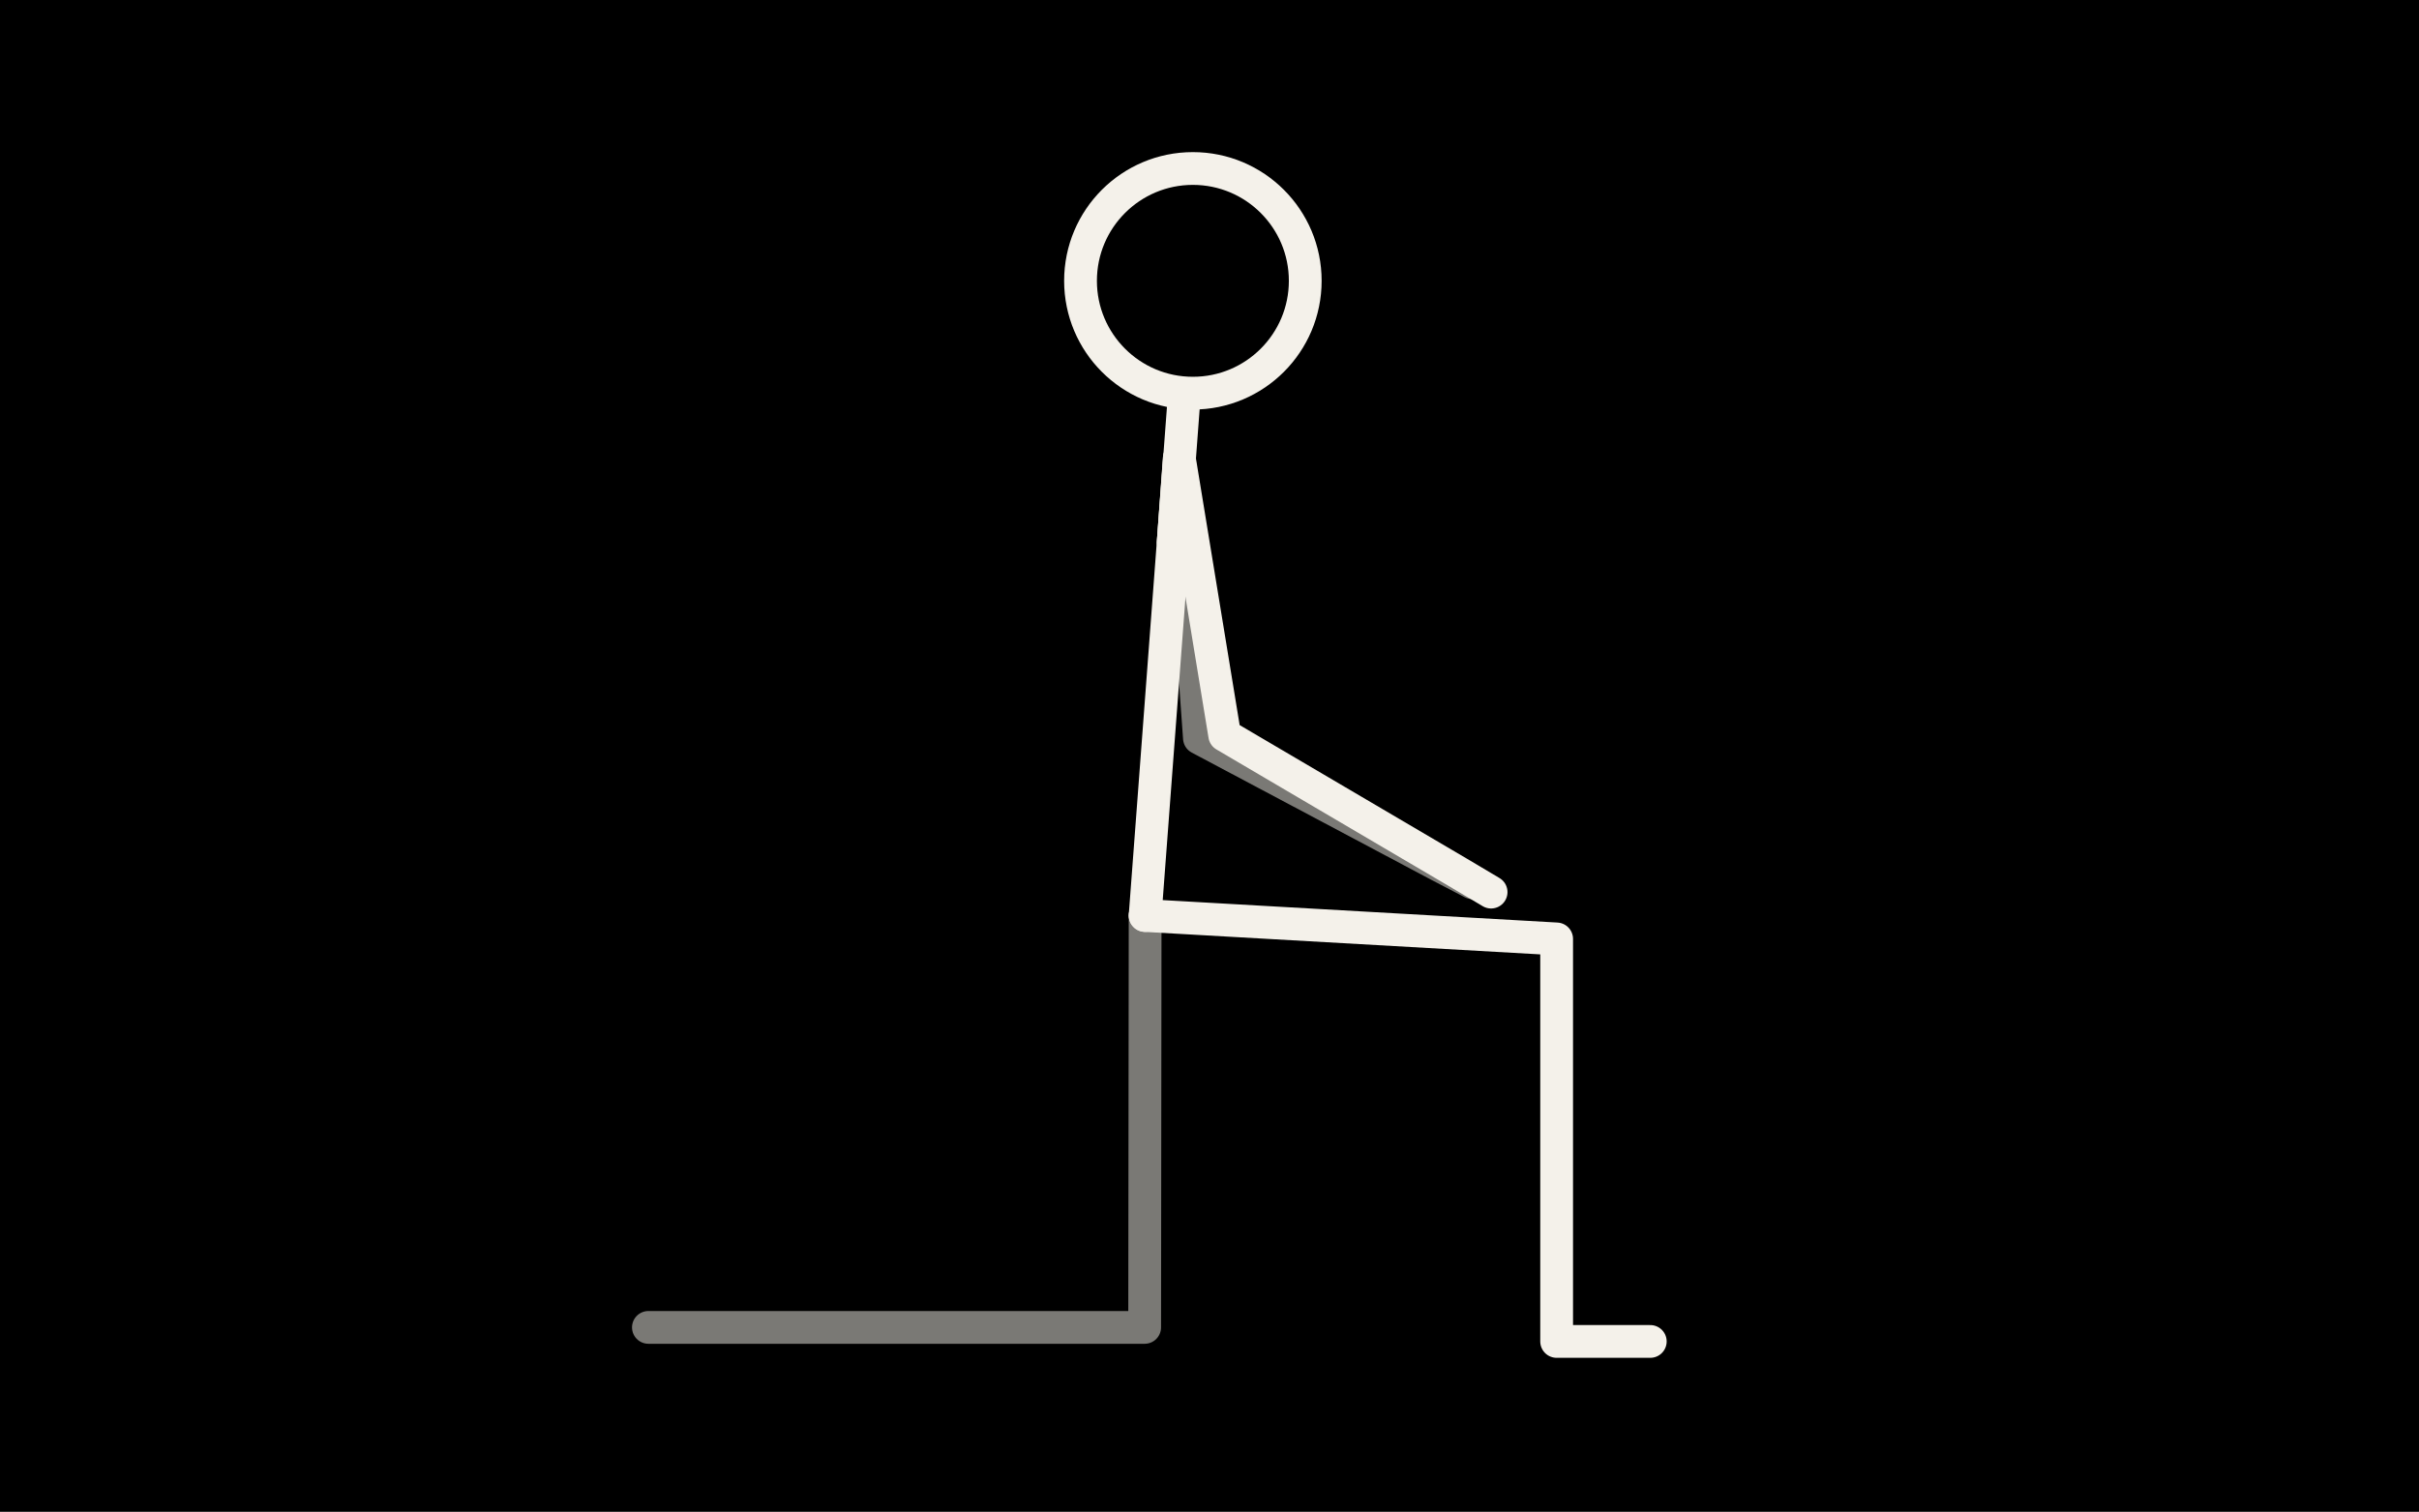
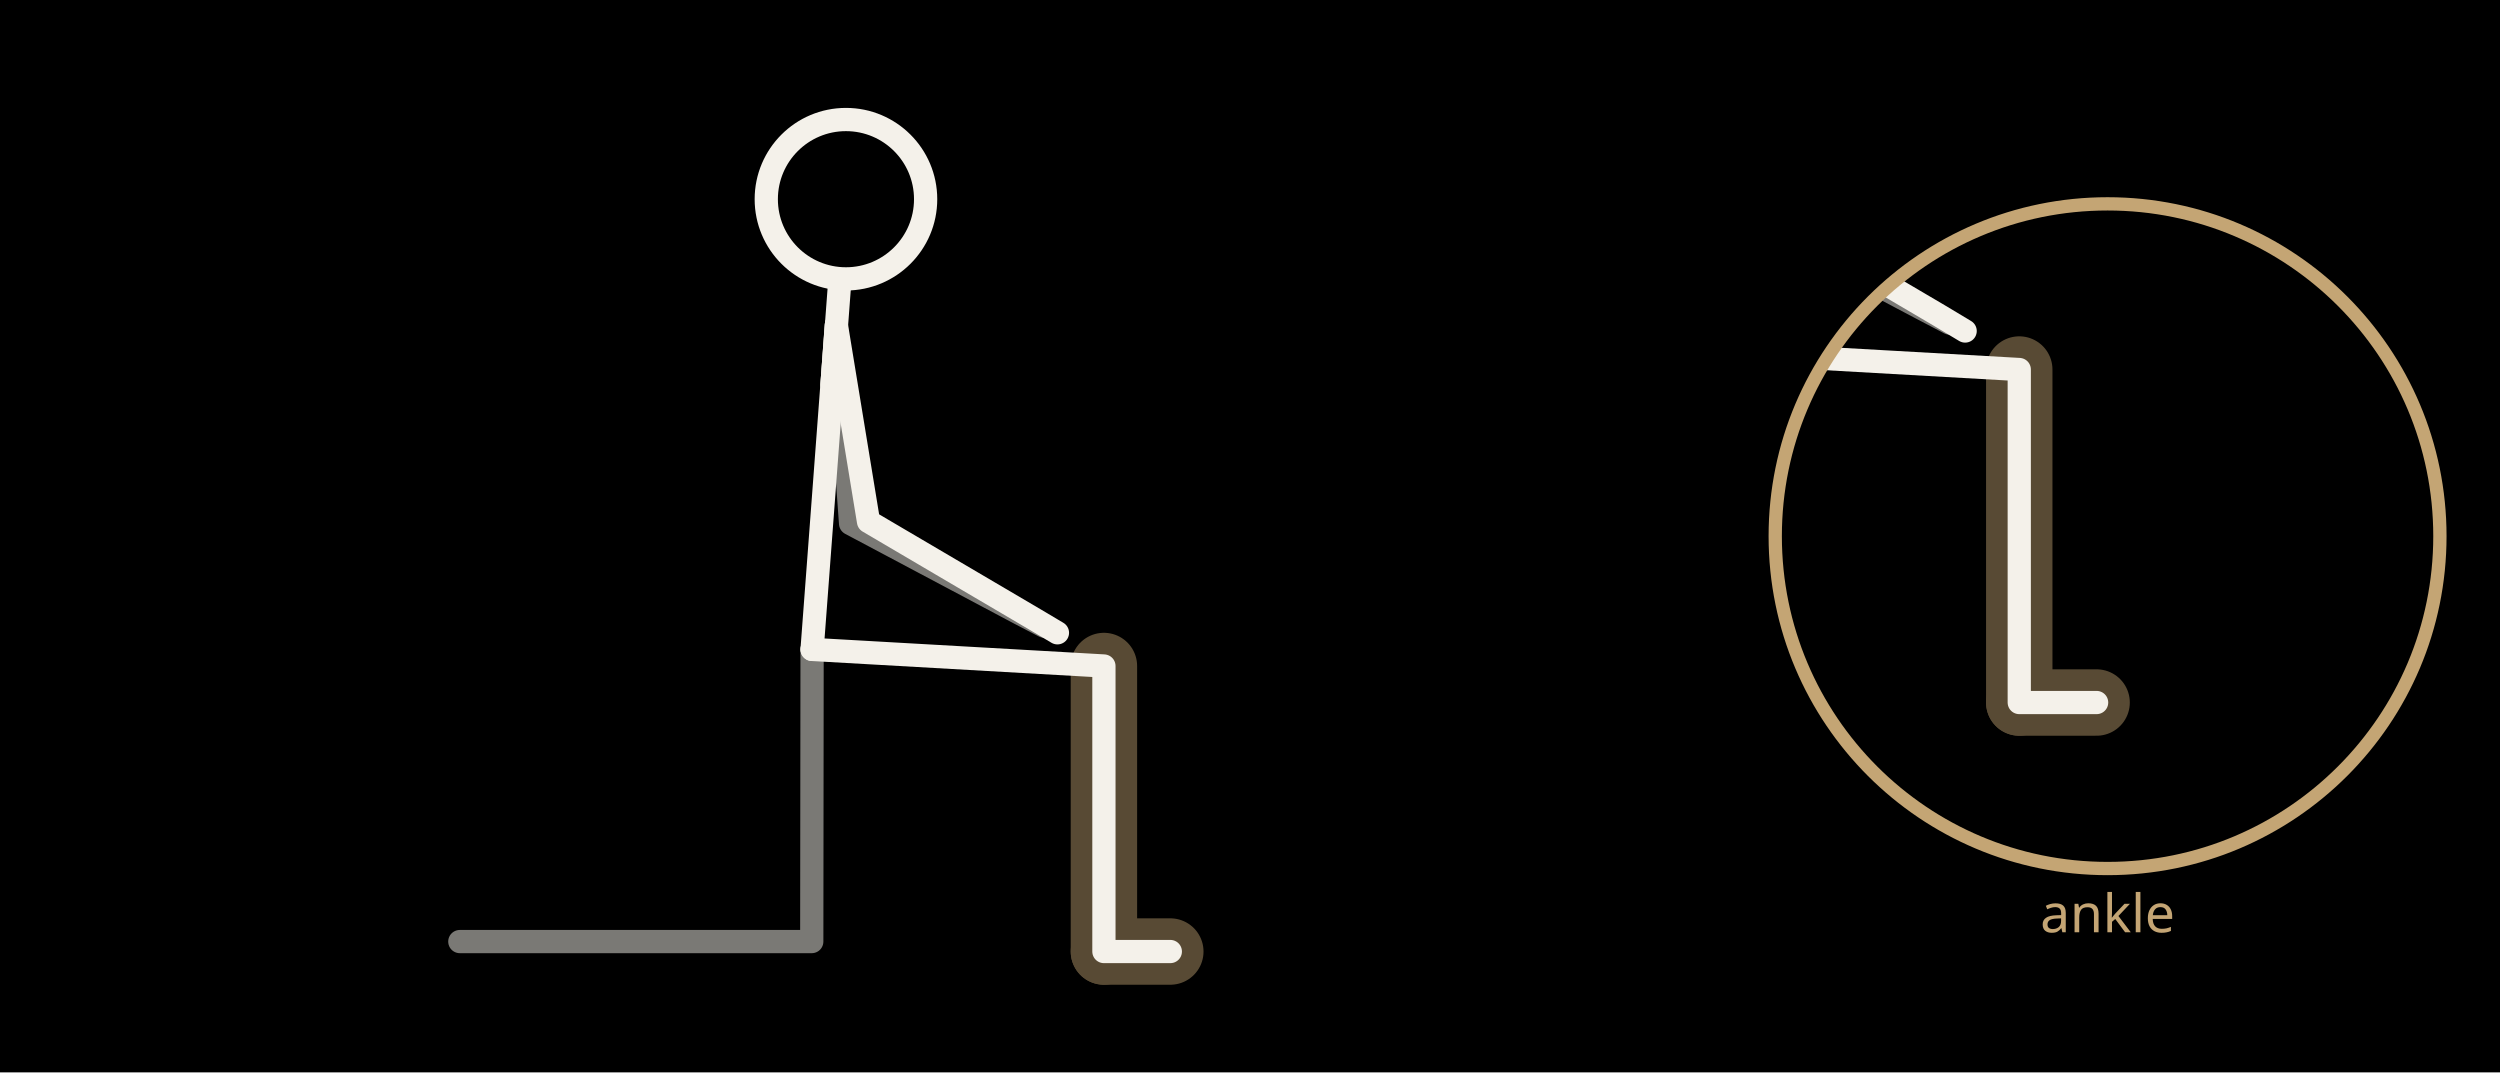
- <svg xmlns="http://www.w3.org/2000/svg" viewBox="-262.5 -286.6 516.7 323" role="img" aria-label="Ankle rocks">
-   <rect x="-262.5" y="-286.6" width="516.7" height="323" fill="#000" />
+ <svg xmlns="http://www.w3.org/2000/svg" viewBox="-262.5 -286.6 753 323" role="img" aria-label="Ankle rocks">
+   <rect x="-262.5" y="-286.6" width="753" height="323" fill="#000" />
  <g fill="none" stroke="#f4f1ea" stroke-width="7" stroke-linecap="round" stroke-linejoin="round">
+     <g stroke="#c4a574" stroke-width="20" opacity="0.45">
+       <polyline points="70,-86 70,0">
+         <animate attributeName="points" values="70,-86 70,0;70,-86 70,0;70.5,-86 70,0;72.3,-86 70,0;75,-85.9 70,0;78.7,-85.6 70,0;83,-85 70,0;87.8,-84.1 70,0;92.9,-82.9 70,0;98,-81.3 70,0;102.8,-79.5 70,0;107.1,-77.6 70,0;110.7,-75.7 70,0;113.4,-74.2 70,0;115.1,-73.2 70,0;115.6,-72.9 70,0;115.6,-72.9 70,0;115.1,-73.2 70,0;113.4,-74.2 70,0;110.7,-75.7 70,0;107.1,-77.6 70,0;102.8,-79.5 70,0;98,-81.3 70,0;92.9,-82.9 70,0;87.8,-84.1 70,0;83,-85 70,0;78.7,-85.6 70,0;75,-85.9 70,0;72.3,-86 70,0;70.5,-86 70,0;70,-86 70,0" dur="3.1s" repeatCount="indefinite" calcMode="linear" keyTimes="0;0.161;0.184;0.207;0.23;0.254;0.277;0.299;0.323;0.346;0.369;0.392;0.415;0.438;0.461;0.484;0.677;0.701;0.724;0.747;0.77;0.793;0.816;0.839;0.862;0.885;0.908;0.931;0.954;0.977;1" />
+       </polyline>
+       <polyline points="70,0 90,0">
+         <animate attributeName="points" values="70,0 90,0;70,0 90,0;70,0 90,0;70,0 90,0;70,0 90,0;70,0 90,0;70,0 90,0;70,0 90,0;70,0 90,0;70,0 90,0;70,0 90,0;70,0 90,0;70,0 90,0;70,0 90,0;70,0 90,0;70,0 90,0;70,0 90,0;70,0 90,0;70,0 90,0;70,0 90,0;70,0 90,0;70,0 90,0;70,0 90,0;70,0 90,0;70,0 90,0;70,0 90,0;70,0 90,0;70,0 90,0;70,0 90,0;70,0 90,0;70,0 90,0" dur="3.1s" repeatCount="indefinite" calcMode="linear" keyTimes="0;0.161;0.184;0.207;0.23;0.254;0.277;0.299;0.323;0.346;0.369;0.392;0.415;0.438;0.461;0.484;0.677;0.701;0.724;0.747;0.77;0.793;0.816;0.839;0.862;0.885;0.908;0.931;0.954;0.977;1" />
+       </polyline>
+     </g>
    <polyline points="-17.9,-91 -17.9,-91 -18,-3 -104,-3 -124,-3" opacity="0.5">
      <animate attributeName="points" values="-17.9,-91 -17.9,-91 -18,-3 -104,-3 -124,-3;-17.9,-91 -17.9,-91 -18,-3 -104,-3 -124,-3;-17.3,-90.8 -17.3,-90.8 -18,-2.8 -104,-3 -124,-3;-15.6,-90.4 -15.6,-90.4 -18,-2.4 -104,-3 -124,-3;-12.9,-89.6 -12.9,-89.6 -18,-1.8 -104,-3 -124,-3;-9.3,-88.6 -9.3,-88.6 -18,-1 -104,-3 -124,-3;-5,-87.4 -5,-87.4 -18,-0.4 -104,-3 -124,-3;-0.1,-86 -0.1,-86 -18,0.1 -104,-3 -124,-3;4.9,-84.6 4.9,-84.6 -18.1,0.3 -104,-3 -124,-3;10,-83.2 10,-83.2 -18,0.2 -104,-3 -124,-3;14.9,-81.8 14.9,-81.8 -18,-0.2 -104,-3 -124,-3;19.2,-80.6 19.2,-80.6 -18,-0.9 -104,-3 -124,-3;22.8,-79.6 22.8,-79.6 -18,-1.6 -104,-3 -124,-3;25.5,-78.8 25.5,-78.8 -18,-2.3 -104,-3 -124,-3;27.2,-78.4 27.2,-78.4 -18,-2.9 -104,-3 -124,-3;27.8,-78.2 27.8,-78.2 -18,-3 -104,-3 -124,-3;27.8,-78.2 27.8,-78.2 -18,-3 -104,-3 -124,-3;27.2,-78.4 27.2,-78.4 -18,-2.9 -104,-3 -124,-3;25.5,-78.8 25.5,-78.8 -18,-2.3 -104,-3 -124,-3;22.8,-79.6 22.8,-79.6 -18,-1.6 -104,-3 -124,-3;19.2,-80.6 19.2,-80.6 -18,-0.9 -104,-3 -124,-3;14.9,-81.8 14.9,-81.8 -18,-0.2 -104,-3 -124,-3;10,-83.2 10,-83.2 -18,0.2 -104,-3 -124,-3;5,-84.6 5,-84.6 -18.1,0.3 -104,-3 -124,-3;-0.1,-86 -0.1,-86 -18,0.1 -104,-3 -124,-3;-5,-87.4 -5,-87.4 -18,-0.4 -104,-3 -124,-3;-9.3,-88.6 -9.3,-88.6 -18,-1 -104,-3 -124,-3;-12.9,-89.6 -12.9,-89.6 -18,-1.8 -104,-3 -124,-3;-15.6,-90.4 -15.6,-90.4 -18,-2.4 -104,-3 -124,-3;-17.3,-90.8 -17.3,-90.8 -18,-2.8 -104,-3 -124,-3;-17.9,-91 -17.9,-91 -18,-3 -104,-3 -124,-3" dur="3.1s" repeatCount="indefinite" calcMode="linear" keyTimes="0;0.161;0.184;0.207;0.23;0.254;0.277;0.299;0.323;0.346;0.369;0.392;0.415;0.438;0.461;0.484;0.677;0.701;0.724;0.747;0.77;0.793;0.816;0.839;0.862;0.885;0.908;0.931;0.954;0.977;1" />
    </polyline>
    <polyline points="-11.9,-170.8 -10.6,-188.7 -6.3,-128.9 44.9,-101.7 52,-98" opacity="0.5">
      <animate attributeName="points" values="-11.9,-170.8 -10.6,-188.7 -6.3,-128.9 44.9,-101.7 52,-98;-11.9,-170.8 -10.6,-188.7 -6.3,-128.9 44.9,-101.7 52,-98;-11.3,-170.6 -10,-188.6 -5.8,-128.7 45.5,-101.6 52.6,-97.8;-9.7,-170.1 -8.3,-188.1 -4.1,-128.2 47.2,-101.1 54.3,-97.4;-6.9,-169.4 -5.6,-187.3 -1.3,-127.5 49.9,-100.3 57,-96.6;-3.3,-168.4 -2,-186.3 2.3,-126.5 53.5,-99.3 60.6,-95.5;1,-167.2 2.4,-185.1 6.6,-125.3 57.8,-98 64.9,-94.3;5.8,-165.8 7.2,-183.7 11.5,-123.9 62.7,-96.7 69.7,-92.9;10.9,-164.4 12.3,-182.3 16.6,-122.5 67.7,-95.2 74.8,-91.4;16,-163 17.4,-180.9 21.6,-121.1 72.8,-93.8 79.9,-90;20.8,-161.6 22.2,-179.5 26.5,-119.7 77.6,-92.4 84.7,-88.6;25.2,-160.4 26.5,-178.3 30.8,-118.5 82,-91.1 89,-87.4;28.8,-159.4 30.1,-177.3 34.4,-117.5 85.6,-90.1 92.6,-86.3;31.5,-158.6 32.9,-176.6 37.2,-116.7 88.3,-89.3 95.3,-85.5;33.2,-158.1 34.6,-176.1 38.9,-116.2 90,-88.8 97,-85.1;33.8,-158 35.1,-175.9 39.4,-116.1 90.5,-88.7 97.6,-84.9;33.8,-158 35.1,-175.9 39.4,-116.1 90.5,-88.7 97.6,-84.9;33.2,-158.1 34.6,-176.1 38.9,-116.2 90,-88.8 97,-85.1;31.5,-158.6 32.9,-176.6 37.2,-116.7 88.3,-89.3 95.3,-85.5;28.8,-159.4 30.1,-177.3 34.4,-117.5 85.6,-90.1 92.6,-86.3;25.2,-160.4 26.5,-178.3 30.8,-118.5 82,-91.1 89,-87.4;20.8,-161.6 22.2,-179.5 26.5,-119.7 77.6,-92.4 84.7,-88.6;16,-163 17.4,-180.9 21.6,-121.1 72.8,-93.8 79.9,-90;10.9,-164.4 12.3,-182.3 16.5,-122.5 67.7,-95.2 74.8,-91.4;5.8,-165.8 7.2,-183.7 11.5,-123.9 62.7,-96.7 69.7,-92.9;1,-167.2 2.4,-185.1 6.6,-125.3 57.8,-98 64.9,-94.3;-3.3,-168.4 -2,-186.3 2.3,-126.5 53.5,-99.3 60.6,-95.5;-6.9,-169.4 -5.6,-187.3 -1.3,-127.5 49.9,-100.3 57,-96.6;-9.7,-170.1 -8.3,-188.1 -4.1,-128.2 47.2,-101.1 54.3,-97.4;-11.3,-170.6 -10,-188.6 -5.8,-128.7 45.5,-101.6 52.6,-97.8;-11.9,-170.8 -10.6,-188.7 -6.3,-128.9 44.9,-101.7 52,-98" dur="3.1s" repeatCount="indefinite" calcMode="linear" keyTimes="0;0.161;0.184;0.207;0.23;0.254;0.277;0.299;0.323;0.346;0.369;0.392;0.415;0.438;0.461;0.484;0.677;0.701;0.724;0.747;0.77;0.793;0.816;0.839;0.862;0.885;0.908;0.931;0.954;0.977;1" />
    </polyline>
    <polyline points="-17.9,-91 -14.9,-130.9 -11.9,-170.8 -10.4,-190.7 -9.5,-202.7">
      <animate attributeName="points" values="-17.9,-91 -14.9,-130.9 -11.9,-170.8 -10.4,-190.7 -9.5,-202.7;-17.9,-91 -14.9,-130.9 -11.9,-170.8 -10.4,-190.7 -9.5,-202.7;-17.3,-90.8 -14.3,-130.7 -11.3,-170.6 -9.8,-190.6 -9,-202.5;-15.6,-90.4 -12.6,-130.3 -9.7,-170.1 -8.2,-190.1 -7.3,-202.1;-12.9,-89.6 -9.9,-129.5 -6.9,-169.4 -5.4,-189.3 -4.5,-201.3;-9.3,-88.6 -6.3,-128.5 -3.3,-168.4 -1.8,-188.3 -0.9,-200.3;-5,-87.4 -2,-127.3 1,-167.2 2.5,-187.1 3.4,-199.1;-0.1,-86 2.9,-125.9 5.8,-165.8 7.3,-185.7 8.2,-197.7;4.9,-84.6 7.9,-124.5 10.9,-164.4 12.4,-184.3 13.3,-196.3;10,-83.2 13,-123.1 16,-163 17.5,-182.9 18.4,-194.9;14.9,-81.8 17.8,-121.7 20.8,-161.6 22.3,-181.5 23.2,-193.5;19.2,-80.6 22.2,-120.5 25.2,-160.4 26.7,-180.3 27.6,-192.3;22.8,-79.6 25.8,-119.5 28.8,-159.4 30.3,-179.3 31.2,-191.3;25.5,-78.8 28.5,-118.7 31.5,-158.6 33,-178.6 33.9,-190.5;27.2,-78.4 30.2,-118.2 33.2,-158.1 34.7,-178.1 35.6,-190;27.8,-78.2 30.8,-118.1 33.8,-158 35.3,-177.9 36.2,-189.9;27.8,-78.2 30.8,-118.1 33.8,-158 35.3,-177.9 36.2,-189.9;27.2,-78.4 30.2,-118.2 33.2,-158.1 34.7,-178.1 35.6,-190;25.5,-78.8 28.5,-118.7 31.5,-158.6 33,-178.6 33.9,-190.5;22.8,-79.6 25.8,-119.5 28.8,-159.4 30.3,-179.3 31.2,-191.3;19.2,-80.6 22.2,-120.5 25.2,-160.4 26.7,-180.3 27.6,-192.3;14.9,-81.8 17.8,-121.7 20.8,-161.6 22.3,-181.5 23.2,-193.5;10,-83.2 13,-123.1 16,-163 17.5,-182.9 18.4,-194.9;5,-84.6 7.9,-124.5 10.9,-164.4 12.4,-184.3 13.3,-196.3;-0.1,-86 2.9,-125.9 5.8,-165.8 7.3,-185.7 8.2,-197.7;-5,-87.4 -2,-127.3 1,-167.2 2.5,-187.1 3.4,-199.1;-9.3,-88.6 -6.3,-128.5 -3.3,-168.4 -1.8,-188.3 -0.9,-200.3;-12.9,-89.6 -9.9,-129.5 -6.9,-169.4 -5.4,-189.3 -4.5,-201.3;-15.6,-90.4 -12.6,-130.3 -9.7,-170.1 -8.2,-190.1 -7.3,-202.1;-17.3,-90.8 -14.3,-130.7 -11.3,-170.6 -9.8,-190.6 -9,-202.5;-17.9,-91 -14.9,-130.9 -11.9,-170.8 -10.4,-190.7 -9.5,-202.7" dur="3.1s" repeatCount="indefinite" calcMode="linear" keyTimes="0;0.161;0.184;0.207;0.23;0.254;0.277;0.299;0.323;0.346;0.369;0.392;0.415;0.438;0.461;0.484;0.677;0.701;0.724;0.747;0.77;0.793;0.816;0.839;0.862;0.885;0.908;0.931;0.954;0.977;1" />
    </polyline>
    <circle cx="-7.7" cy="-226.6" r="24" fill="#000">
      <animate attributeName="cx" values="-7.7;-7.7;-7.2;-5.5;-2.7;0.9;5.2;10;15.1;20.2;25;29.4;33;35.7;37.4;38;38;37.4;35.7;33;29.4;25;20.2;15.1;10;5.2;0.9;-2.7;-5.5;-7.2;-7.7" dur="3.1s" repeatCount="indefinite" calcMode="linear" keyTimes="0;0.161;0.184;0.207;0.23;0.254;0.277;0.299;0.323;0.346;0.369;0.392;0.415;0.438;0.461;0.484;0.677;0.701;0.724;0.747;0.77;0.793;0.816;0.839;0.862;0.885;0.908;0.931;0.954;0.977;1" />
      <animate attributeName="cy" values="-226.6;-226.6;-226.5;-226;-225.2;-224.2;-223;-221.6;-220.2;-218.8;-217.4;-216.2;-215.2;-214.5;-214;-213.8;-213.8;-214;-214.5;-215.2;-216.2;-217.4;-218.8;-220.2;-221.6;-223;-224.2;-225.2;-226;-226.5;-226.6" dur="3.1s" repeatCount="indefinite" calcMode="linear" keyTimes="0;0.161;0.184;0.207;0.23;0.254;0.277;0.299;0.323;0.346;0.369;0.392;0.415;0.438;0.461;0.484;0.677;0.701;0.724;0.747;0.77;0.793;0.816;0.839;0.862;0.885;0.908;0.931;0.954;0.977;1" />
    </circle>
    <polyline points="-17.9,-91 -17.9,-91 70,-86 70,0 90,0">
      <animate attributeName="points" values="-17.9,-91 -17.9,-91 70,-86 70,0 90,0;-17.9,-91 -17.9,-91 70,-86 70,0 90,0;-17.3,-90.8 -17.3,-90.8 70.5,-86 70,0 90,0;-15.6,-90.4 -15.6,-90.4 72.3,-86 70,0 90,0;-12.9,-89.6 -12.9,-89.6 75,-85.9 70,0 90,0;-9.3,-88.6 -9.3,-88.6 78.7,-85.6 70,0 90,0;-5,-87.4 -5,-87.4 83,-85 70,0 90,0;-0.1,-86 -0.1,-86 87.8,-84.1 70,0 90,0;4.9,-84.6 4.9,-84.6 92.9,-82.9 70,0 90,0;10,-83.2 10,-83.2 98,-81.3 70,0 90,0;14.9,-81.8 14.9,-81.8 102.8,-79.5 70,0 90,0;19.2,-80.6 19.2,-80.6 107.1,-77.6 70,0 90,0;22.8,-79.6 22.8,-79.6 110.7,-75.7 70,0 90,0;25.5,-78.8 25.5,-78.8 113.4,-74.2 70,0 90,0;27.2,-78.4 27.2,-78.4 115.1,-73.2 70,0 90,0;27.8,-78.2 27.8,-78.2 115.6,-72.9 70,0 90,0;27.8,-78.2 27.8,-78.2 115.6,-72.9 70,0 90,0;27.2,-78.4 27.2,-78.4 115.1,-73.2 70,0 90,0;25.5,-78.8 25.5,-78.8 113.4,-74.2 70,0 90,0;22.8,-79.6 22.8,-79.6 110.7,-75.7 70,0 90,0;19.2,-80.6 19.2,-80.6 107.1,-77.6 70,0 90,0;14.9,-81.8 14.9,-81.8 102.8,-79.5 70,0 90,0;10,-83.2 10,-83.2 98,-81.3 70,0 90,0;5,-84.6 5,-84.6 92.9,-82.9 70,0 90,0;-0.1,-86 -0.1,-86 87.8,-84.1 70,0 90,0;-5,-87.4 -5,-87.4 83,-85 70,0 90,0;-9.3,-88.6 -9.3,-88.6 78.7,-85.6 70,0 90,0;-12.9,-89.6 -12.9,-89.6 75,-85.9 70,0 90,0;-15.6,-90.4 -15.6,-90.4 72.3,-86 70,0 90,0;-17.3,-90.8 -17.3,-90.8 70.5,-86 70,0 90,0;-17.9,-91 -17.9,-91 70,-86 70,0 90,0" dur="3.1s" repeatCount="indefinite" calcMode="linear" keyTimes="0;0.161;0.184;0.207;0.23;0.254;0.277;0.299;0.323;0.346;0.369;0.392;0.415;0.438;0.461;0.484;0.677;0.701;0.724;0.747;0.77;0.793;0.816;0.839;0.862;0.885;0.908;0.931;0.954;0.977;1" />
    </polyline>
    <polyline points="-11.9,-170.8 -10.6,-188.7 -0.9,-129.5 49.1,-100.1 56,-96">
      <animate attributeName="points" values="-11.9,-170.8 -10.6,-188.7 -0.9,-129.5 49.1,-100.1 56,-96;-11.9,-170.8 -10.6,-188.7 -0.9,-129.5 49.1,-100.1 56,-96;-11.3,-170.6 -10,-188.6 -0.3,-129.4 49.7,-99.9 56.6,-95.8;-9.7,-170.1 -8.3,-188.1 1.4,-128.9 51.4,-99.4 58.3,-95.4;-6.9,-169.4 -5.6,-187.3 4.1,-128.1 54.1,-98.6 61,-94.6;-3.3,-168.4 -2,-186.3 7.8,-127.1 57.7,-97.6 64.6,-93.5;1,-167.2 2.4,-185.1 12.1,-125.9 62,-96.4 68.9,-92.3;5.8,-165.8 7.2,-183.7 16.9,-124.5 66.8,-95 73.7,-90.9;10.9,-164.4 12.3,-182.3 22,-123.1 71.9,-93.5 78.8,-89.4;16,-163 17.4,-180.9 27.1,-121.7 77,-92.1 83.9,-88;20.8,-161.6 22.2,-179.5 32,-120.4 81.8,-90.7 88.7,-86.6;25.2,-160.4 26.5,-178.3 36.3,-119.1 86.1,-89.5 93,-85.4;28.8,-159.4 30.1,-177.3 39.9,-118.1 89.8,-88.4 96.6,-84.3;31.5,-158.6 32.9,-176.6 42.7,-117.4 92.5,-87.6 99.3,-83.5;33.2,-158.1 34.6,-176.1 44.4,-116.9 94.2,-87.2 101,-83.1;33.8,-158 35.1,-175.9 44.9,-116.7 94.7,-87 101.6,-82.9;33.8,-158 35.1,-175.9 44.9,-116.7 94.7,-87 101.6,-82.9;33.2,-158.1 34.6,-176.1 44.4,-116.9 94.2,-87.2 101,-83.1;31.5,-158.6 32.9,-176.6 42.7,-117.4 92.5,-87.6 99.3,-83.5;28.8,-159.4 30.1,-177.3 39.9,-118.1 89.8,-88.4 96.6,-84.3;25.2,-160.4 26.5,-178.3 36.3,-119.1 86.1,-89.5 93,-85.4;20.8,-161.6 22.2,-179.5 32,-120.4 81.8,-90.7 88.7,-86.6;16,-163 17.4,-180.9 27.1,-121.7 77,-92.1 83.9,-88;10.9,-164.4 12.3,-182.3 22,-123.1 71.9,-93.5 78.8,-89.4;5.8,-165.8 7.2,-183.7 16.9,-124.5 66.8,-95 73.7,-90.9;1,-167.2 2.4,-185.1 12.1,-125.9 62,-96.4 68.9,-92.3;-3.3,-168.4 -2,-186.3 7.8,-127.1 57.7,-97.6 64.6,-93.5;-6.9,-169.4 -5.6,-187.3 4.1,-128.1 54.1,-98.6 61,-94.6;-9.7,-170.1 -8.3,-188.1 1.4,-128.9 51.4,-99.4 58.3,-95.4;-11.3,-170.6 -10,-188.6 -0.3,-129.4 49.7,-99.9 56.6,-95.8;-11.9,-170.8 -10.6,-188.7 -0.9,-129.5 49.1,-100.1 56,-96" dur="3.1s" repeatCount="indefinite" calcMode="linear" keyTimes="0;0.161;0.184;0.207;0.23;0.254;0.277;0.299;0.323;0.346;0.369;0.392;0.415;0.438;0.461;0.484;0.677;0.701;0.724;0.747;0.77;0.793;0.816;0.839;0.862;0.885;0.908;0.931;0.954;0.977;1" />
    </polyline>
+     <clipPath id="focus-ankle-rocks">
+       <circle cx="372.3" cy="-125.1" r="100.1" />
+     </clipPath>
+     <g clip-path="url(#focus-ankle-rocks)">
+       <circle cx="372.3" cy="-125.1" r="100.1" fill="#000" stroke="none" />
+       <g stroke="#c4a574" stroke-width="20" opacity="0.45">
+         <polyline points="345.7,-175.3 345.7,-75">
+           <animate attributeName="points" values="345.7,-175.3 345.7,-75;345.7,-175.3 345.7,-75;346.4,-175.3 345.7,-75;348.4,-175.2 345.7,-75;351.6,-175.1 345.7,-75;355.8,-174.8 345.7,-75;360.9,-174.1 345.7,-75;366.5,-173.1 345.7,-75;372.5,-171.6 345.7,-75;378.4,-169.8 345.7,-75;384,-167.7 345.7,-75;389,-165.4 345.7,-75;393.2,-163.3 345.7,-75;396.3,-161.6 345.7,-75;398.3,-160.4 345.7,-75;398.9,-160 345.7,-75;398.9,-160 345.7,-75;398.3,-160.4 345.7,-75;396.3,-161.6 345.7,-75;393.2,-163.3 345.7,-75;389,-165.4 345.7,-75;384,-167.7 345.7,-75;378.4,-169.8 345.7,-75;372.5,-171.6 345.7,-75;366.5,-173.1 345.7,-75;360.9,-174.1 345.7,-75;355.8,-174.8 345.7,-75;351.6,-175.1 345.7,-75;348.4,-175.2 345.7,-75;346.4,-175.3 345.7,-75;345.7,-175.3 345.7,-75" dur="3.1s" repeatCount="indefinite" calcMode="linear" keyTimes="0;0.161;0.184;0.207;0.23;0.254;0.277;0.299;0.323;0.346;0.369;0.392;0.415;0.438;0.461;0.484;0.677;0.701;0.724;0.747;0.77;0.793;0.816;0.839;0.862;0.885;0.908;0.931;0.954;0.977;1" />
+         </polyline>
+         <polyline points="345.7,-75 369,-75">
+           <animate attributeName="points" values="345.7,-75 369,-75;345.7,-75 369,-75;345.7,-75 369,-75;345.7,-75 369,-75;345.7,-75 369,-75;345.7,-75 369,-75;345.7,-75 369,-75;345.7,-75 369,-75;345.7,-75 369,-75;345.7,-75 369,-75;345.7,-75 369,-75;345.7,-75 369,-75;345.7,-75 369,-75;345.7,-75 369,-75;345.7,-75 369,-75;345.7,-75 369,-75;345.7,-75 369,-75;345.7,-75 369,-75;345.7,-75 369,-75;345.7,-75 369,-75;345.7,-75 369,-75;345.7,-75 369,-75;345.7,-75 369,-75;345.7,-75 369,-75;345.7,-75 369,-75;345.7,-75 369,-75;345.7,-75 369,-75;345.7,-75 369,-75;345.7,-75 369,-75;345.7,-75 369,-75;345.7,-75 369,-75" dur="3.1s" repeatCount="indefinite" calcMode="linear" keyTimes="0;0.161;0.184;0.207;0.23;0.254;0.277;0.299;0.323;0.346;0.369;0.392;0.415;0.438;0.461;0.484;0.677;0.701;0.724;0.747;0.77;0.793;0.816;0.839;0.862;0.885;0.908;0.931;0.954;0.977;1" />
+         </polyline>
+       </g>
+       <polyline points="243.3,-181.1 243.3,-181.1 243.1,-78.5 142.9,-78.5 119.6,-78.5" opacity="0.5">
+         <animate attributeName="points" values="243.3,-181.1 243.3,-181.1 243.1,-78.5 142.9,-78.5 119.6,-78.5;243.3,-181.1 243.3,-181.1 243.1,-78.5 142.9,-78.5 119.6,-78.5;243.9,-180.9 243.9,-180.9 243.1,-78.3 142.9,-78.5 119.6,-78.5;245.9,-180.4 245.9,-180.4 243.1,-77.8 142.9,-78.5 119.6,-78.5;249.1,-179.5 249.1,-179.5 243.1,-77.1 142.9,-78.5 119.6,-78.5;253.3,-178.3 253.3,-178.3 243.1,-76.2 142.9,-78.5 119.6,-78.5;258.3,-176.9 258.3,-176.9 243.1,-75.4 142.9,-78.5 119.6,-78.5;264,-175.3 264,-175.3 243.1,-74.9 142.9,-78.5 119.6,-78.5;269.9,-173.6 269.9,-173.6 243.1,-74.6 142.9,-78.5 119.6,-78.5;275.8,-172 275.8,-172 243.1,-74.7 142.9,-78.5 119.6,-78.5;281.5,-170.4 281.5,-170.4 243.1,-75.2 142.9,-78.5 119.6,-78.5;286.5,-169 286.5,-169 243.1,-76 142.9,-78.5 119.6,-78.5;290.7,-167.8 290.7,-167.8 243.2,-76.9 142.9,-78.5 119.6,-78.5;293.9,-166.9 293.9,-166.9 243.2,-77.7 142.9,-78.5 119.6,-78.5;295.9,-166.4 295.9,-166.4 243.2,-78.3 142.9,-78.5 119.6,-78.5;296.5,-166.2 296.5,-166.2 243.2,-78.6 142.9,-78.5 119.6,-78.5;296.5,-166.2 296.5,-166.2 243.2,-78.6 142.9,-78.5 119.6,-78.5;295.9,-166.4 295.9,-166.4 243.2,-78.3 142.9,-78.5 119.6,-78.5;293.9,-166.9 293.9,-166.9 243.2,-77.7 142.9,-78.5 119.6,-78.5;290.7,-167.8 290.7,-167.8 243.2,-76.9 142.9,-78.5 119.6,-78.5;286.5,-169 286.5,-169 243.1,-76 142.9,-78.5 119.6,-78.5;281.5,-170.4 281.5,-170.4 243.1,-75.2 142.9,-78.5 119.6,-78.5;275.8,-172 275.8,-172 243.1,-74.7 142.9,-78.5 119.6,-78.5;269.9,-173.6 269.9,-173.6 243.1,-74.6 142.9,-78.5 119.6,-78.5;264,-175.3 264,-175.3 243.1,-74.9 142.9,-78.5 119.6,-78.5;258.3,-176.9 258.3,-176.9 243.1,-75.4 142.9,-78.5 119.6,-78.5;253.3,-178.3 253.3,-178.3 243.1,-76.2 142.9,-78.5 119.6,-78.5;249.1,-179.5 249.1,-179.5 243.1,-77.1 142.9,-78.5 119.6,-78.5;245.9,-180.4 245.9,-180.4 243.1,-77.8 142.9,-78.5 119.6,-78.5;243.9,-180.9 243.9,-180.9 243.1,-78.3 142.9,-78.5 119.6,-78.5;243.3,-181.1 243.3,-181.1 243.1,-78.5 142.9,-78.5 119.6,-78.5" dur="3.1s" repeatCount="indefinite" calcMode="linear" keyTimes="0;0.161;0.184;0.207;0.23;0.254;0.277;0.299;0.323;0.346;0.369;0.392;0.415;0.438;0.461;0.484;0.677;0.701;0.724;0.747;0.77;0.793;0.816;0.839;0.862;0.885;0.908;0.931;0.954;0.977;1" />
+       </polyline>
+       <polyline points="250.2,-274.1 251.8,-295 256.7,-225.2 316.5,-193.6 324.7,-189.3" opacity="0.5">
+         <animate attributeName="points" values="250.2,-274.1 251.8,-295 256.7,-225.2 316.5,-193.6 324.7,-189.3;250.2,-274.1 251.8,-295 256.7,-225.2 316.5,-193.6 324.7,-189.3;250.9,-273.9 252.5,-294.8 257.4,-225.1 317.2,-193.4 325.4,-189.1;252.9,-273.4 254.4,-294.3 259.4,-224.5 319.1,-192.9 327.4,-188.5;256,-272.5 257.6,-293.4 262.6,-223.6 322.3,-192 330.5,-187.6;260.3,-271.3 261.8,-292.2 266.8,-222.4 326.5,-190.7 334.8,-186.4;265.3,-269.9 266.9,-290.8 271.8,-221 331.6,-189.3 339.8,-184.9;270.9,-268.3 272.5,-289.2 277.5,-219.4 337.2,-187.7 345.4,-183.3;276.9,-266.6 278.4,-287.6 283.4,-217.8 343.1,-186 351.3,-181.6;282.8,-265 284.4,-285.9 289.4,-216.1 349,-184.3 357.2,-179.9;288.4,-263.4 290,-284.3 295,-214.6 354.6,-182.7 362.9,-178.3;293.5,-262 295,-282.9 300,-213.1 359.7,-181.3 367.9,-176.9;297.7,-260.8 299.3,-281.7 304.3,-212 363.9,-180 372.1,-175.6;300.9,-259.9 302.4,-280.8 307.5,-211.1 367.1,-179.1 375.3,-174.7;302.8,-259.4 304.4,-280.3 309.4,-210.5 369,-178.6 377.2,-174.2;303.5,-259.2 305.1,-280.1 310.1,-210.3 369.7,-178.4 377.9,-174;303.5,-259.2 305.1,-280.1 310.1,-210.3 369.7,-178.4 377.9,-174;302.8,-259.4 304.4,-280.3 309.4,-210.5 369,-178.6 377.2,-174.2;300.9,-259.9 302.4,-280.8 307.5,-211.1 367.1,-179.1 375.3,-174.7;297.7,-260.8 299.3,-281.7 304.3,-212 363.9,-180 372.1,-175.6;293.5,-262 295,-282.9 300,-213.1 359.7,-181.3 367.9,-176.9;288.4,-263.4 290,-284.3 295,-214.6 354.6,-182.7 362.9,-178.3;282.8,-265 284.4,-285.9 289.4,-216.1 349,-184.3 357.2,-179.9;276.9,-266.6 278.4,-287.6 283.4,-217.8 343.1,-186 351.3,-181.6;270.9,-268.3 272.5,-289.2 277.5,-219.4 337.2,-187.7 345.4,-183.3;265.3,-269.9 266.9,-290.8 271.8,-221 331.6,-189.3 339.8,-184.9;260.3,-271.3 261.8,-292.2 266.8,-222.4 326.5,-190.7 334.8,-186.4;256,-272.5 257.6,-293.4 262.6,-223.6 322.3,-192 330.5,-187.6;252.9,-273.4 254.4,-294.3 259.4,-224.5 319.1,-192.9 327.4,-188.5;250.9,-273.9 252.5,-294.8 257.4,-225.1 317.2,-193.4 325.4,-189.1;250.2,-274.1 251.8,-295 256.7,-225.2 316.5,-193.6 324.7,-189.3" dur="3.1s" repeatCount="indefinite" calcMode="linear" keyTimes="0;0.161;0.184;0.207;0.23;0.254;0.277;0.299;0.323;0.346;0.369;0.392;0.415;0.438;0.461;0.484;0.677;0.701;0.724;0.747;0.77;0.793;0.816;0.839;0.862;0.885;0.908;0.931;0.954;0.977;1" />
+       </polyline>
+       <polyline points="243.3,-181.1 246.7,-227.6 250.2,-274.1 252,-297.3 253,-311.3">
+         <animate attributeName="points" values="243.3,-181.1 246.7,-227.6 250.2,-274.1 252,-297.3 253,-311.3;243.3,-181.1 246.7,-227.6 250.2,-274.1 252,-297.3 253,-311.3;243.9,-180.9 247.4,-227.4 250.9,-273.9 252.6,-297.2 253.7,-311.1;245.9,-180.4 249.4,-226.9 252.9,-273.4 254.6,-296.6 255.7,-310.6;249.1,-179.5 252.6,-226 256,-272.5 257.8,-295.7 258.8,-309.7;253.3,-178.3 256.8,-224.8 260.3,-271.3 262,-294.5 263.1,-308.5;258.3,-176.9 261.8,-223.4 265.3,-269.9 267.1,-293.1 268.1,-307.1;264,-175.3 267.5,-221.8 270.9,-268.3 272.7,-291.5 273.7,-305.5;269.9,-173.6 273.4,-220.1 276.9,-266.6 278.6,-289.9 279.7,-303.8;275.8,-172 279.3,-218.5 282.8,-265 284.5,-288.2 285.6,-302.2;281.5,-170.4 284.9,-216.9 288.4,-263.4 290.2,-286.6 291.2,-300.6;286.5,-169 290,-215.5 293.5,-262 295.2,-285.2 296.3,-299.2;290.7,-167.8 294.2,-214.3 297.7,-260.8 299.4,-284 300.5,-298;293.9,-166.9 297.4,-213.4 300.9,-259.9 302.6,-283.2 303.7,-297.1;295.9,-166.4 299.3,-212.9 302.8,-259.4 304.6,-282.6 305.6,-296.6;296.5,-166.2 300,-212.7 303.5,-259.2 305.3,-282.4 306.3,-296.4;296.5,-166.2 300,-212.7 303.5,-259.2 305.3,-282.4 306.3,-296.4;295.9,-166.4 299.3,-212.9 302.8,-259.4 304.6,-282.6 305.6,-296.6;293.9,-166.9 297.4,-213.4 300.9,-259.9 302.6,-283.2 303.7,-297.1;290.7,-167.8 294.2,-214.3 297.7,-260.8 299.4,-284 300.5,-298;286.5,-169 290,-215.5 293.5,-262 295.2,-285.2 296.3,-299.2;281.5,-170.4 284.9,-216.9 288.4,-263.4 290.2,-286.6 291.2,-300.6;275.8,-172 279.3,-218.5 282.8,-265 284.5,-288.2 285.6,-302.2;269.9,-173.6 273.4,-220.1 276.9,-266.6 278.6,-289.9 279.7,-303.8;264,-175.3 267.5,-221.8 270.9,-268.3 272.7,-291.5 273.7,-305.5;258.3,-176.9 261.8,-223.4 265.3,-269.9 267.1,-293.1 268.1,-307.1;253.3,-178.3 256.8,-224.8 260.3,-271.3 262,-294.5 263.1,-308.5;249.1,-179.5 252.6,-226 256,-272.5 257.8,-295.7 258.8,-309.7;245.9,-180.4 249.4,-226.9 252.9,-273.4 254.6,-296.6 255.7,-310.6;243.9,-180.9 247.4,-227.4 250.9,-273.9 252.6,-297.2 253.7,-311.1;243.3,-181.1 246.7,-227.6 250.2,-274.1 252,-297.3 253,-311.3" dur="3.1s" repeatCount="indefinite" calcMode="linear" keyTimes="0;0.161;0.184;0.207;0.23;0.254;0.277;0.299;0.323;0.346;0.369;0.392;0.415;0.438;0.461;0.484;0.677;0.701;0.724;0.747;0.77;0.793;0.816;0.839;0.862;0.885;0.908;0.931;0.954;0.977;1" />
+       </polyline>
+       <circle cx="255.1" cy="-339.2" r="28" fill="#000">
+         <animate attributeName="cx" values="255.1;255.1;255.8;257.8;260.9;265.1;270.2;275.8;281.8;287.7;293.3;298.4;302.6;305.8;307.7;308.4;308.4;307.7;305.8;302.6;298.4;293.3;287.7;281.8;275.8;270.2;265.1;260.9;257.8;255.8;255.1" dur="3.1s" repeatCount="indefinite" calcMode="linear" keyTimes="0;0.161;0.184;0.207;0.23;0.254;0.277;0.299;0.323;0.346;0.369;0.392;0.415;0.438;0.461;0.484;0.677;0.701;0.724;0.747;0.77;0.793;0.816;0.839;0.862;0.885;0.908;0.931;0.954;0.977;1" />
+         <animate attributeName="cy" values="-339.2;-339.2;-339;-338.5;-337.6;-336.4;-335;-333.4;-331.7;-330.1;-328.5;-327.1;-325.9;-325;-324.5;-324.3;-324.3;-324.5;-325;-325.9;-327.1;-328.5;-330.1;-331.7;-333.4;-335;-336.4;-337.6;-338.5;-339;-339.2" dur="3.1s" repeatCount="indefinite" calcMode="linear" keyTimes="0;0.161;0.184;0.207;0.23;0.254;0.277;0.299;0.323;0.346;0.369;0.392;0.415;0.438;0.461;0.484;0.677;0.701;0.724;0.747;0.77;0.793;0.816;0.839;0.862;0.885;0.908;0.931;0.954;0.977;1" />
+       </circle>
+       <polyline points="243.3,-181.1 243.3,-181.1 345.7,-175.3 345.7,-75 369,-75">
+         <animate attributeName="points" values="243.3,-181.1 243.3,-181.1 345.7,-175.3 345.7,-75 369,-75;243.3,-181.1 243.3,-181.1 345.7,-175.3 345.7,-75 369,-75;243.9,-180.9 243.9,-180.9 346.4,-175.3 345.7,-75 369,-75;245.9,-180.4 245.9,-180.4 348.4,-175.2 345.7,-75 369,-75;249.1,-179.5 249.1,-179.5 351.6,-175.1 345.7,-75 369,-75;253.3,-178.3 253.3,-178.3 355.8,-174.8 345.7,-75 369,-75;258.3,-176.9 258.3,-176.9 360.9,-174.1 345.7,-75 369,-75;264,-175.3 264,-175.3 366.5,-173.1 345.7,-75 369,-75;269.9,-173.6 269.9,-173.6 372.5,-171.6 345.7,-75 369,-75;275.8,-172 275.8,-172 378.4,-169.8 345.7,-75 369,-75;281.5,-170.4 281.5,-170.4 384,-167.7 345.7,-75 369,-75;286.5,-169 286.5,-169 389,-165.4 345.7,-75 369,-75;290.7,-167.8 290.7,-167.8 393.2,-163.3 345.7,-75 369,-75;293.9,-166.9 293.9,-166.9 396.3,-161.6 345.7,-75 369,-75;295.9,-166.4 295.9,-166.4 398.3,-160.4 345.7,-75 369,-75;296.5,-166.2 296.5,-166.2 398.9,-160 345.7,-75 369,-75;296.5,-166.2 296.5,-166.2 398.9,-160 345.7,-75 369,-75;295.9,-166.4 295.9,-166.4 398.3,-160.4 345.7,-75 369,-75;293.9,-166.9 293.9,-166.9 396.3,-161.6 345.7,-75 369,-75;290.7,-167.8 290.7,-167.8 393.2,-163.3 345.7,-75 369,-75;286.5,-169 286.5,-169 389,-165.4 345.7,-75 369,-75;281.5,-170.4 281.5,-170.4 384,-167.7 345.7,-75 369,-75;275.8,-172 275.8,-172 378.4,-169.8 345.7,-75 369,-75;269.9,-173.6 269.9,-173.6 372.5,-171.6 345.7,-75 369,-75;264,-175.3 264,-175.3 366.5,-173.1 345.7,-75 369,-75;258.3,-176.9 258.3,-176.9 360.9,-174.1 345.7,-75 369,-75;253.3,-178.3 253.3,-178.3 355.8,-174.8 345.7,-75 369,-75;249.1,-179.5 249.1,-179.5 351.6,-175.1 345.7,-75 369,-75;245.9,-180.4 245.9,-180.4 348.4,-175.2 345.7,-75 369,-75;243.9,-180.9 243.9,-180.9 346.4,-175.3 345.7,-75 369,-75;243.3,-181.1 243.3,-181.1 345.7,-175.3 345.7,-75 369,-75" dur="3.1s" repeatCount="indefinite" calcMode="linear" keyTimes="0;0.161;0.184;0.207;0.23;0.254;0.277;0.299;0.323;0.346;0.369;0.392;0.415;0.438;0.461;0.484;0.677;0.701;0.724;0.747;0.77;0.793;0.816;0.839;0.862;0.885;0.908;0.931;0.954;0.977;1" />
+       </polyline>
+       <polyline points="250.2,-274.1 251.8,-295 263.1,-226 321.4,-191.7 329.4,-186.9">
+         <animate attributeName="points" values="250.2,-274.1 251.8,-295 263.1,-226 321.4,-191.7 329.4,-186.9;250.2,-274.1 251.8,-295 263.1,-226 321.4,-191.7 329.4,-186.9;250.9,-273.9 252.5,-294.8 263.8,-225.8 322,-191.5 330.1,-186.7;252.9,-273.4 254.4,-294.3 265.8,-225.3 324,-190.9 332,-186.2;256,-272.5 257.6,-293.4 268.9,-224.4 327.2,-190 335.2,-185.3;260.3,-271.3 261.8,-292.2 273.2,-223.2 331.4,-188.8 339.4,-184;265.3,-269.9 266.9,-290.8 278.2,-221.8 336.4,-187.3 344.5,-182.6;270.9,-268.3 272.5,-289.2 283.9,-220.2 342,-185.7 350.1,-181;276.9,-266.6 278.4,-287.6 289.8,-218.5 348,-184 356,-179.3;282.8,-265 284.4,-285.9 295.8,-216.9 353.9,-182.3 361.9,-177.6;288.4,-263.4 290,-284.3 301.4,-215.3 359.5,-180.7 367.5,-176;293.5,-262 295,-282.9 306.5,-213.9 364.5,-179.3 372.6,-174.5;297.7,-260.8 299.3,-281.7 310.7,-212.7 368.8,-178.1 376.8,-173.3;300.9,-259.9 302.4,-280.8 313.9,-211.8 371.9,-177.2 379.9,-172.4;302.8,-259.4 304.4,-280.3 315.8,-211.3 373.9,-176.6 381.9,-171.8;303.5,-259.2 305.1,-280.1 316.5,-211.1 374.6,-176.4 382.6,-171.6;303.5,-259.2 305.1,-280.1 316.5,-211.1 374.6,-176.4 382.6,-171.6;302.8,-259.4 304.4,-280.3 315.8,-211.3 373.9,-176.6 381.9,-171.8;300.9,-259.9 302.4,-280.8 313.9,-211.8 371.9,-177.2 379.9,-172.4;297.7,-260.8 299.3,-281.7 310.7,-212.7 368.8,-178.1 376.8,-173.3;293.5,-262 295,-282.9 306.5,-213.9 364.5,-179.3 372.6,-174.5;288.4,-263.4 290,-284.3 301.4,-215.3 359.5,-180.7 367.5,-176;282.8,-265 284.4,-285.9 295.8,-216.9 353.9,-182.3 361.9,-177.6;276.9,-266.6 278.4,-287.6 289.8,-218.5 348,-184 356,-179.3;270.9,-268.3 272.5,-289.2 283.9,-220.2 342,-185.7 350.1,-181;265.3,-269.9 266.9,-290.8 278.2,-221.8 336.4,-187.3 344.5,-182.6;260.3,-271.3 261.8,-292.2 273.2,-223.2 331.4,-188.8 339.4,-184;256,-272.5 257.6,-293.4 268.9,-224.4 327.2,-190 335.2,-185.3;252.9,-273.4 254.4,-294.3 265.8,-225.3 324,-190.9 332,-186.2;250.9,-273.9 252.5,-294.8 263.8,-225.8 322,-191.5 330.1,-186.7;250.2,-274.1 251.8,-295 263.1,-226 321.4,-191.7 329.4,-186.9" dur="3.1s" repeatCount="indefinite" calcMode="linear" keyTimes="0;0.161;0.184;0.207;0.23;0.254;0.277;0.299;0.323;0.346;0.369;0.392;0.415;0.438;0.461;0.484;0.677;0.701;0.724;0.747;0.77;0.793;0.816;0.839;0.862;0.885;0.908;0.931;0.954;0.977;1" />
+       </polyline>
+     </g>
+     <circle cx="372.3" cy="-125.1" r="100.1" stroke="#c4a574" stroke-width="4" />
+     <text x="372.3" y="-5.8" fill="#c4a574" stroke="none" font-family="system-ui, sans-serif" font-size="16" text-anchor="middle">ankle</text>
  </g>
</svg>
